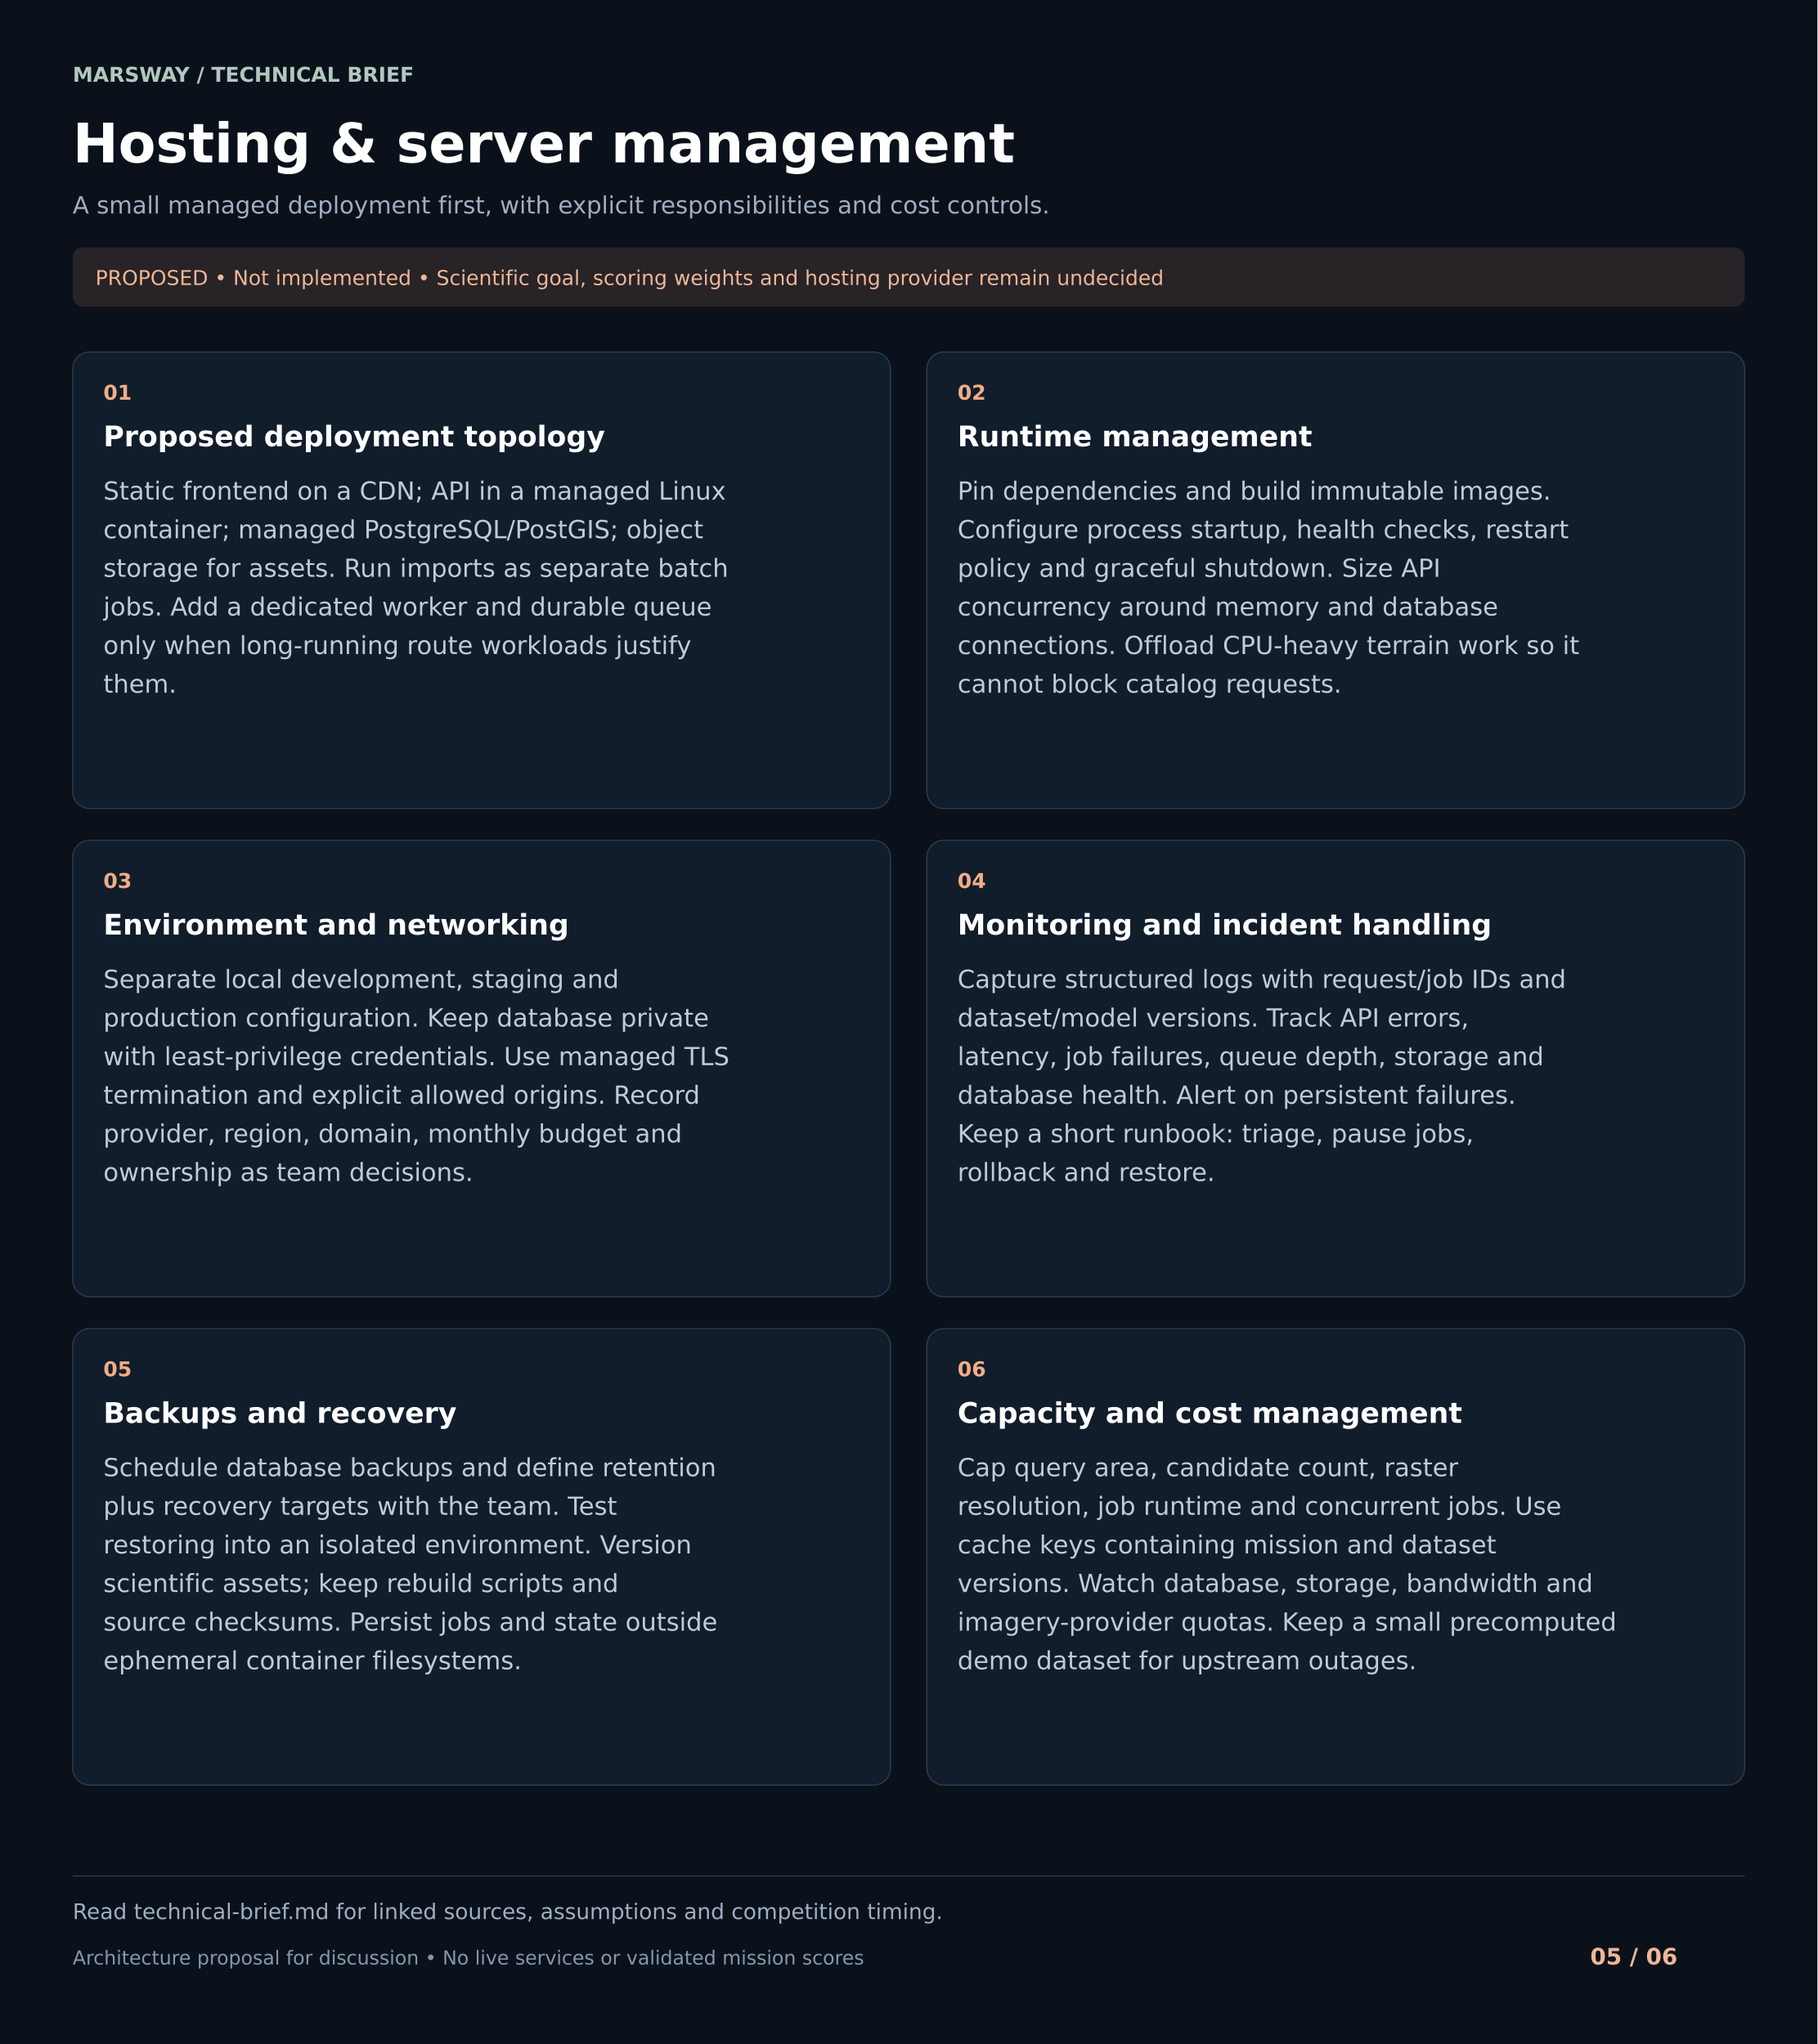
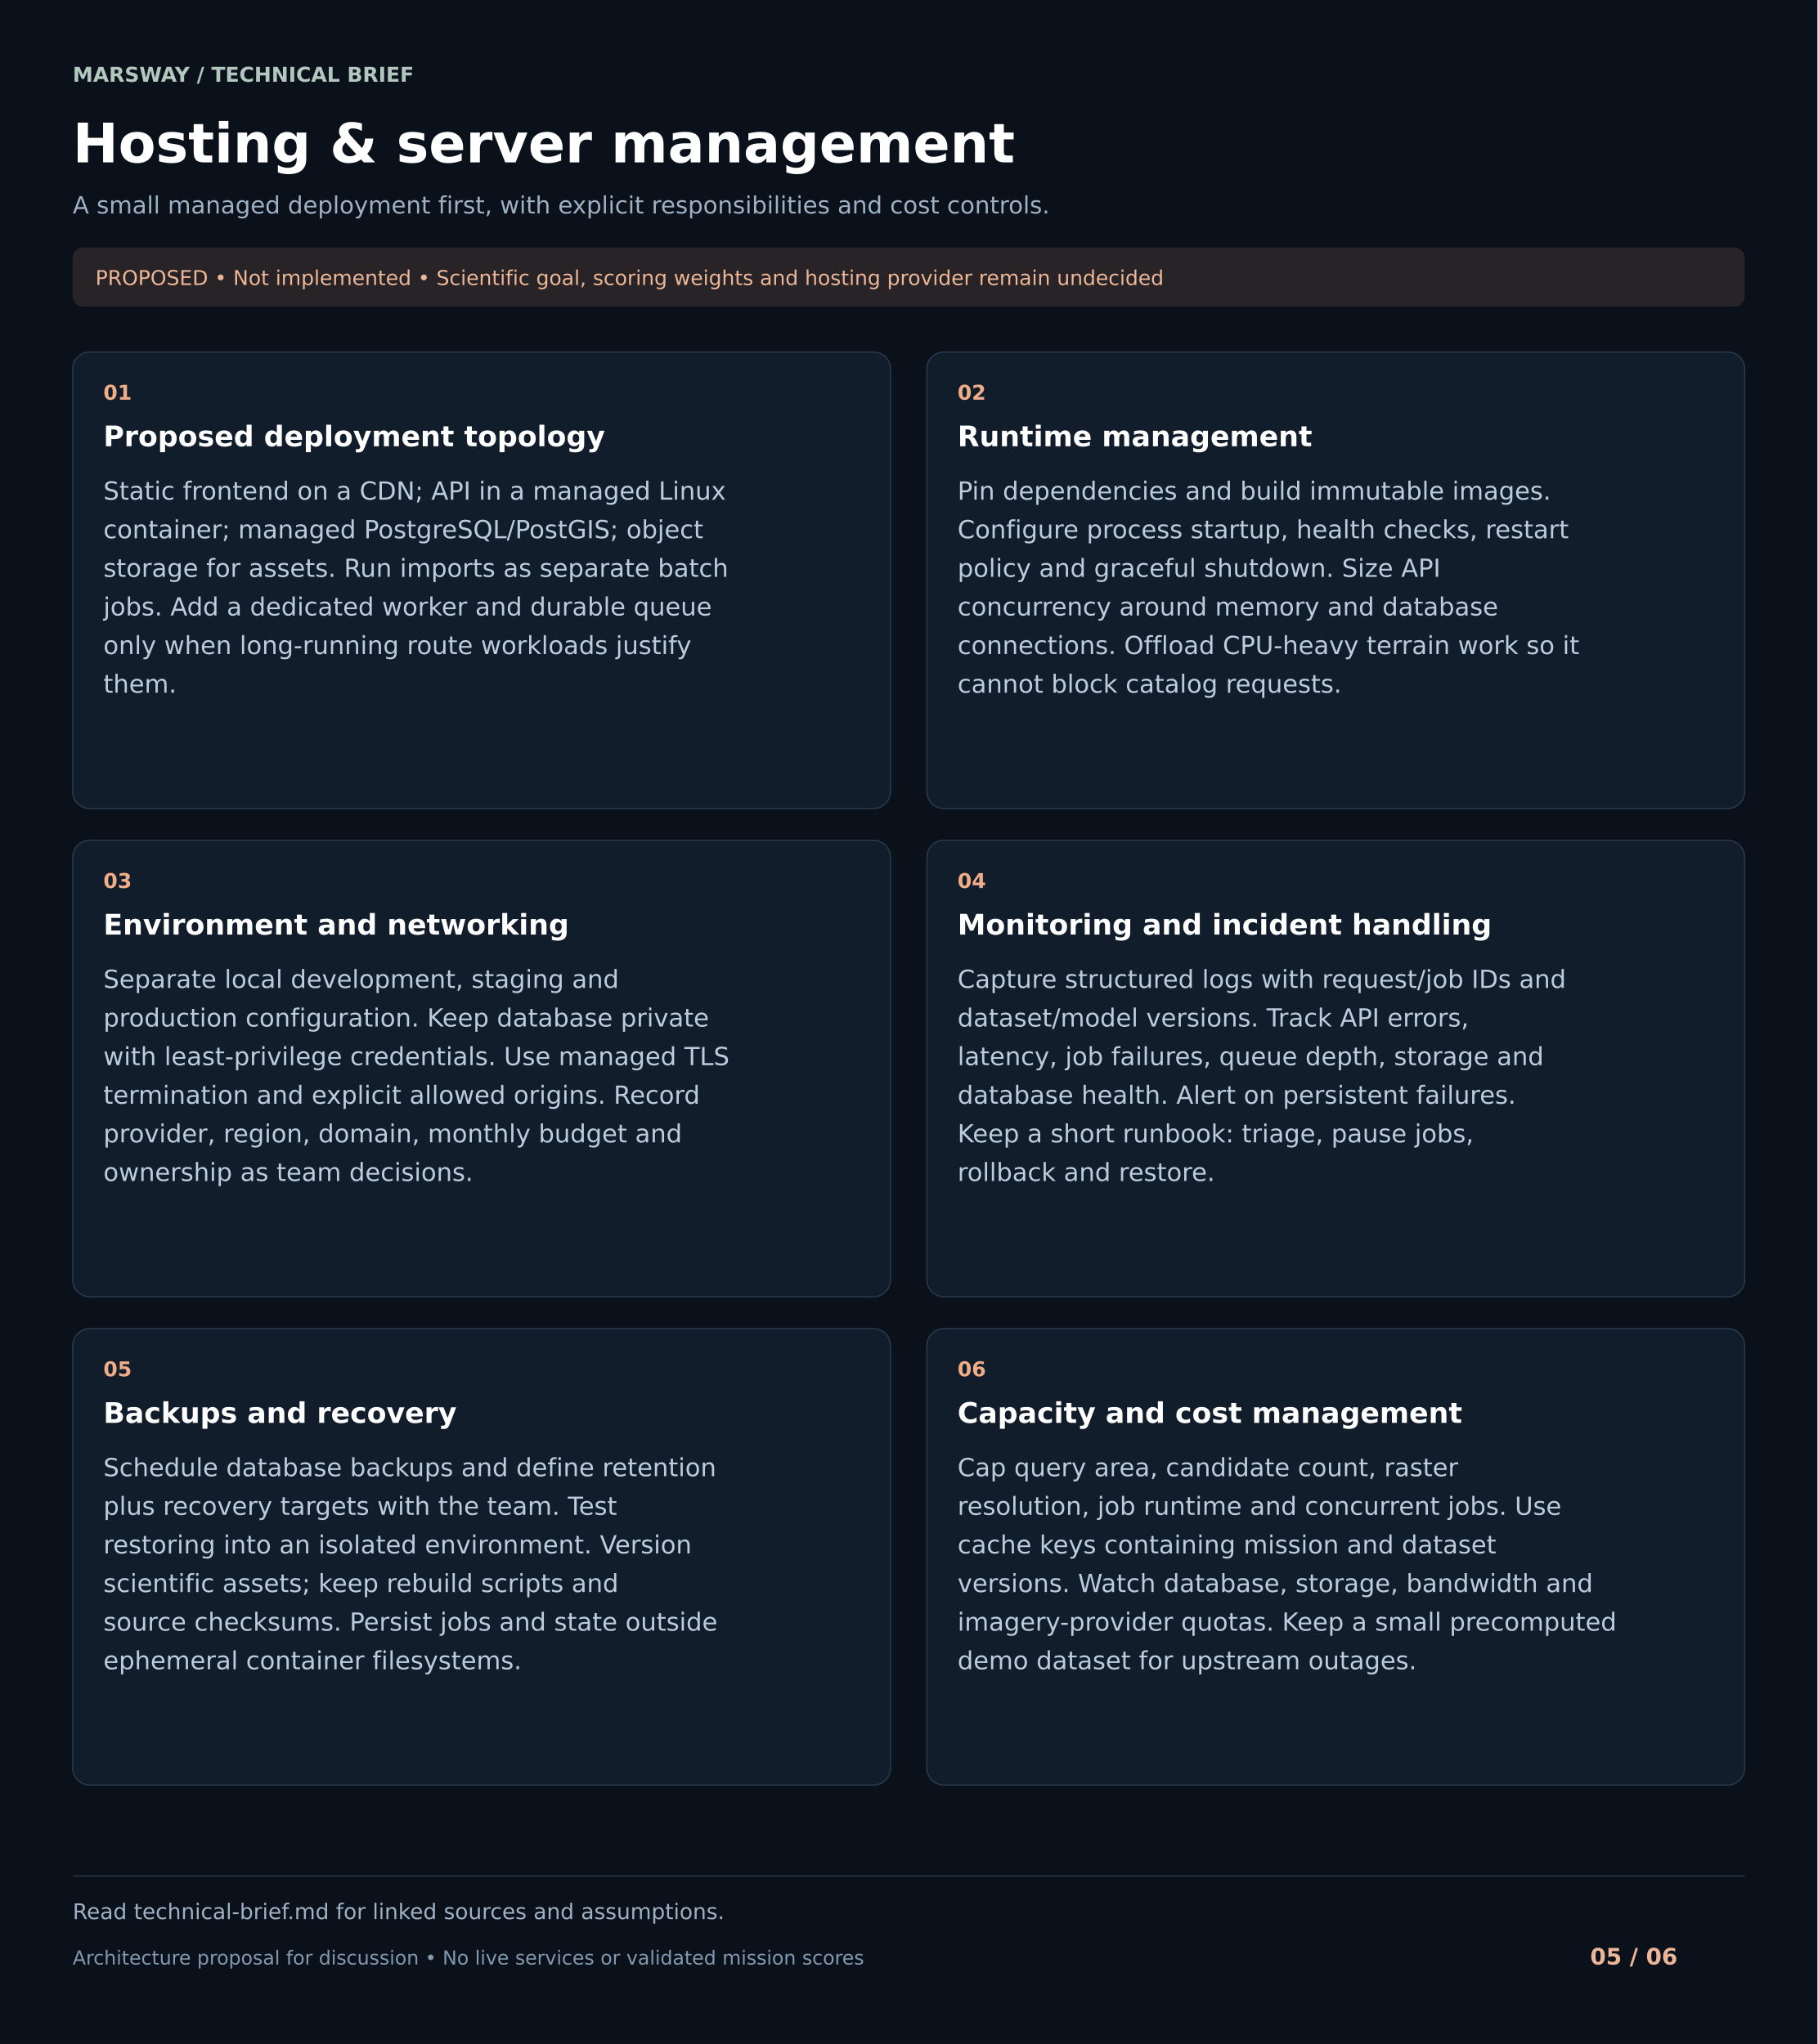
<svg xmlns="http://www.w3.org/2000/svg" width="1600" height="1800" viewBox="0 0 1600 1800">
  <defs>
    <marker id="a" markerWidth="8" markerHeight="8" refX="6" refY="4" orient="auto">
      <path d="M0 0L8 4L0 8" fill="none" stroke="#eab18d" stroke-width="1.5" />
    </marker>
  </defs>
  <rect x="0" y="0" width="1600" height="1800" rx="0" fill="#0b111b" stroke="none" />
  <text x="64" y="72" font-family="DejaVu Sans,sans-serif" font-size="18" font-weight="700" fill="#b2c8be">MARSWAY  /  TECHNICAL BRIEF</text>
  <text x="64" y="143" font-family="DejaVu Sans,sans-serif" font-size="48" font-weight="700" fill="#fff">Hosting &amp; server management</text>
  <text x="64" y="188" font-family="DejaVu Sans,sans-serif" font-size="21" font-weight="400" fill="#9eb0c3">A small managed deployment first, with explicit responsibilities and cost controls.</text>
  <rect x="64" y="218" width="1472" height="52" rx="9" fill="#282326" stroke="none" />
  <text x="84" y="251" font-family="DejaVu Sans,sans-serif" font-size="18" font-weight="400" fill="#edb797">PROPOSED • Not implemented • Scientific goal, scoring weights and hosting provider remain undecided</text>
  <rect x="64" y="310" width="720" height="402" rx="15" fill="#111d2b" stroke="#2c3d50" />
  <text x="91" y="352" font-family="DejaVu Sans,sans-serif" font-size="18" font-weight="700" fill="#f1ad87">01</text>
  <text x="91" y="393" font-family="DejaVu Sans,sans-serif" font-size="25" font-weight="700" fill="#fff">Proposed deployment topology</text>
  <text x="91" y="440" font-family="DejaVu Sans,sans-serif" font-size="22" font-weight="400" fill="#bdccda">Static frontend on a CDN; API in a managed Linux</text>
  <text x="91" y="474" font-family="DejaVu Sans,sans-serif" font-size="22" font-weight="400" fill="#bdccda">container; managed PostgreSQL/PostGIS; object</text>
  <text x="91" y="508" font-family="DejaVu Sans,sans-serif" font-size="22" font-weight="400" fill="#bdccda">storage for assets. Run imports as separate batch</text>
  <text x="91" y="542" font-family="DejaVu Sans,sans-serif" font-size="22" font-weight="400" fill="#bdccda">jobs. Add a dedicated worker and durable queue</text>
  <text x="91" y="576" font-family="DejaVu Sans,sans-serif" font-size="22" font-weight="400" fill="#bdccda">only when long-running route workloads justify</text>
  <text x="91" y="610" font-family="DejaVu Sans,sans-serif" font-size="22" font-weight="400" fill="#bdccda">them.</text>
  <rect x="816" y="310" width="720" height="402" rx="15" fill="#111d2b" stroke="#2c3d50" />
  <text x="843" y="352" font-family="DejaVu Sans,sans-serif" font-size="18" font-weight="700" fill="#f1ad87">02</text>
  <text x="843" y="393" font-family="DejaVu Sans,sans-serif" font-size="25" font-weight="700" fill="#fff">Runtime management</text>
  <text x="843" y="440" font-family="DejaVu Sans,sans-serif" font-size="22" font-weight="400" fill="#bdccda">Pin dependencies and build immutable images.</text>
  <text x="843" y="474" font-family="DejaVu Sans,sans-serif" font-size="22" font-weight="400" fill="#bdccda">Configure process startup, health checks, restart</text>
  <text x="843" y="508" font-family="DejaVu Sans,sans-serif" font-size="22" font-weight="400" fill="#bdccda">policy and graceful shutdown. Size API</text>
  <text x="843" y="542" font-family="DejaVu Sans,sans-serif" font-size="22" font-weight="400" fill="#bdccda">concurrency around memory and database</text>
  <text x="843" y="576" font-family="DejaVu Sans,sans-serif" font-size="22" font-weight="400" fill="#bdccda">connections. Offload CPU-heavy terrain work so it</text>
  <text x="843" y="610" font-family="DejaVu Sans,sans-serif" font-size="22" font-weight="400" fill="#bdccda">cannot block catalog requests.</text>
  <rect x="64" y="740" width="720" height="402" rx="15" fill="#111d2b" stroke="#2c3d50" />
  <text x="91" y="782" font-family="DejaVu Sans,sans-serif" font-size="18" font-weight="700" fill="#f1ad87">03</text>
  <text x="91" y="823" font-family="DejaVu Sans,sans-serif" font-size="25" font-weight="700" fill="#fff">Environment and networking</text>
  <text x="91" y="870" font-family="DejaVu Sans,sans-serif" font-size="22" font-weight="400" fill="#bdccda">Separate local development, staging and</text>
  <text x="91" y="904" font-family="DejaVu Sans,sans-serif" font-size="22" font-weight="400" fill="#bdccda">production configuration. Keep database private</text>
  <text x="91" y="938" font-family="DejaVu Sans,sans-serif" font-size="22" font-weight="400" fill="#bdccda">with least-privilege credentials. Use managed TLS</text>
  <text x="91" y="972" font-family="DejaVu Sans,sans-serif" font-size="22" font-weight="400" fill="#bdccda">termination and explicit allowed origins. Record</text>
  <text x="91" y="1006" font-family="DejaVu Sans,sans-serif" font-size="22" font-weight="400" fill="#bdccda">provider, region, domain, monthly budget and</text>
  <text x="91" y="1040" font-family="DejaVu Sans,sans-serif" font-size="22" font-weight="400" fill="#bdccda">ownership as team decisions.</text>
  <rect x="816" y="740" width="720" height="402" rx="15" fill="#111d2b" stroke="#2c3d50" />
  <text x="843" y="782" font-family="DejaVu Sans,sans-serif" font-size="18" font-weight="700" fill="#f1ad87">04</text>
  <text x="843" y="823" font-family="DejaVu Sans,sans-serif" font-size="25" font-weight="700" fill="#fff">Monitoring and incident handling</text>
  <text x="843" y="870" font-family="DejaVu Sans,sans-serif" font-size="22" font-weight="400" fill="#bdccda">Capture structured logs with request/job IDs and</text>
  <text x="843" y="904" font-family="DejaVu Sans,sans-serif" font-size="22" font-weight="400" fill="#bdccda">dataset/model versions. Track API errors,</text>
  <text x="843" y="938" font-family="DejaVu Sans,sans-serif" font-size="22" font-weight="400" fill="#bdccda">latency, job failures, queue depth, storage and</text>
  <text x="843" y="972" font-family="DejaVu Sans,sans-serif" font-size="22" font-weight="400" fill="#bdccda">database health. Alert on persistent failures.</text>
  <text x="843" y="1006" font-family="DejaVu Sans,sans-serif" font-size="22" font-weight="400" fill="#bdccda">Keep a short runbook: triage, pause jobs,</text>
  <text x="843" y="1040" font-family="DejaVu Sans,sans-serif" font-size="22" font-weight="400" fill="#bdccda">rollback and restore.</text>
  <rect x="64" y="1170" width="720" height="402" rx="15" fill="#111d2b" stroke="#2c3d50" />
  <text x="91" y="1212" font-family="DejaVu Sans,sans-serif" font-size="18" font-weight="700" fill="#f1ad87">05</text>
  <text x="91" y="1253" font-family="DejaVu Sans,sans-serif" font-size="25" font-weight="700" fill="#fff">Backups and recovery</text>
  <text x="91" y="1300" font-family="DejaVu Sans,sans-serif" font-size="22" font-weight="400" fill="#bdccda">Schedule database backups and define retention</text>
  <text x="91" y="1334" font-family="DejaVu Sans,sans-serif" font-size="22" font-weight="400" fill="#bdccda">plus recovery targets with the team. Test</text>
  <text x="91" y="1368" font-family="DejaVu Sans,sans-serif" font-size="22" font-weight="400" fill="#bdccda">restoring into an isolated environment. Version</text>
  <text x="91" y="1402" font-family="DejaVu Sans,sans-serif" font-size="22" font-weight="400" fill="#bdccda">scientific assets; keep rebuild scripts and</text>
  <text x="91" y="1436" font-family="DejaVu Sans,sans-serif" font-size="22" font-weight="400" fill="#bdccda">source checksums. Persist jobs and state outside</text>
  <text x="91" y="1470" font-family="DejaVu Sans,sans-serif" font-size="22" font-weight="400" fill="#bdccda">ephemeral container filesystems.</text>
  <rect x="816" y="1170" width="720" height="402" rx="15" fill="#111d2b" stroke="#2c3d50" />
  <text x="843" y="1212" font-family="DejaVu Sans,sans-serif" font-size="18" font-weight="700" fill="#f1ad87">06</text>
  <text x="843" y="1253" font-family="DejaVu Sans,sans-serif" font-size="25" font-weight="700" fill="#fff">Capacity and cost management</text>
  <text x="843" y="1300" font-family="DejaVu Sans,sans-serif" font-size="22" font-weight="400" fill="#bdccda">Cap query area, candidate count, raster</text>
  <text x="843" y="1334" font-family="DejaVu Sans,sans-serif" font-size="22" font-weight="400" fill="#bdccda">resolution, job runtime and concurrent jobs. Use</text>
  <text x="843" y="1368" font-family="DejaVu Sans,sans-serif" font-size="22" font-weight="400" fill="#bdccda">cache keys containing mission and dataset</text>
  <text x="843" y="1402" font-family="DejaVu Sans,sans-serif" font-size="22" font-weight="400" fill="#bdccda">versions. Watch database, storage, bandwidth and</text>
  <text x="843" y="1436" font-family="DejaVu Sans,sans-serif" font-size="22" font-weight="400" fill="#bdccda">imagery-provider quotas. Keep a small precomputed</text>
  <text x="843" y="1470" font-family="DejaVu Sans,sans-serif" font-size="22" font-weight="400" fill="#bdccda">demo dataset for upstream outages.</text>
  <path d="M64 1652 H1536" stroke="#2b3a4c" />
-   <text x="64" y="1690" font-family="DejaVu Sans,sans-serif" font-size="19" font-weight="400" fill="#9eb0c3">Read technical-brief.md for linked sources, assumptions and competition timing.</text>
+   <text x="64" y="1690" font-family="DejaVu Sans,sans-serif" font-size="19" font-weight="400" fill="#9eb0c3">Read technical-brief.md for linked sources and assumptions.</text>
  <text x="64" y="1730" font-family="DejaVu Sans,sans-serif" font-size="17" font-weight="400" fill="#8298ae">Architecture proposal for discussion • No live services or validated mission scores</text>
  <text x="1400" y="1730" font-family="DejaVu Sans,sans-serif" font-size="20" font-weight="700" fill="#edb797">05 / 06</text>
</svg>
